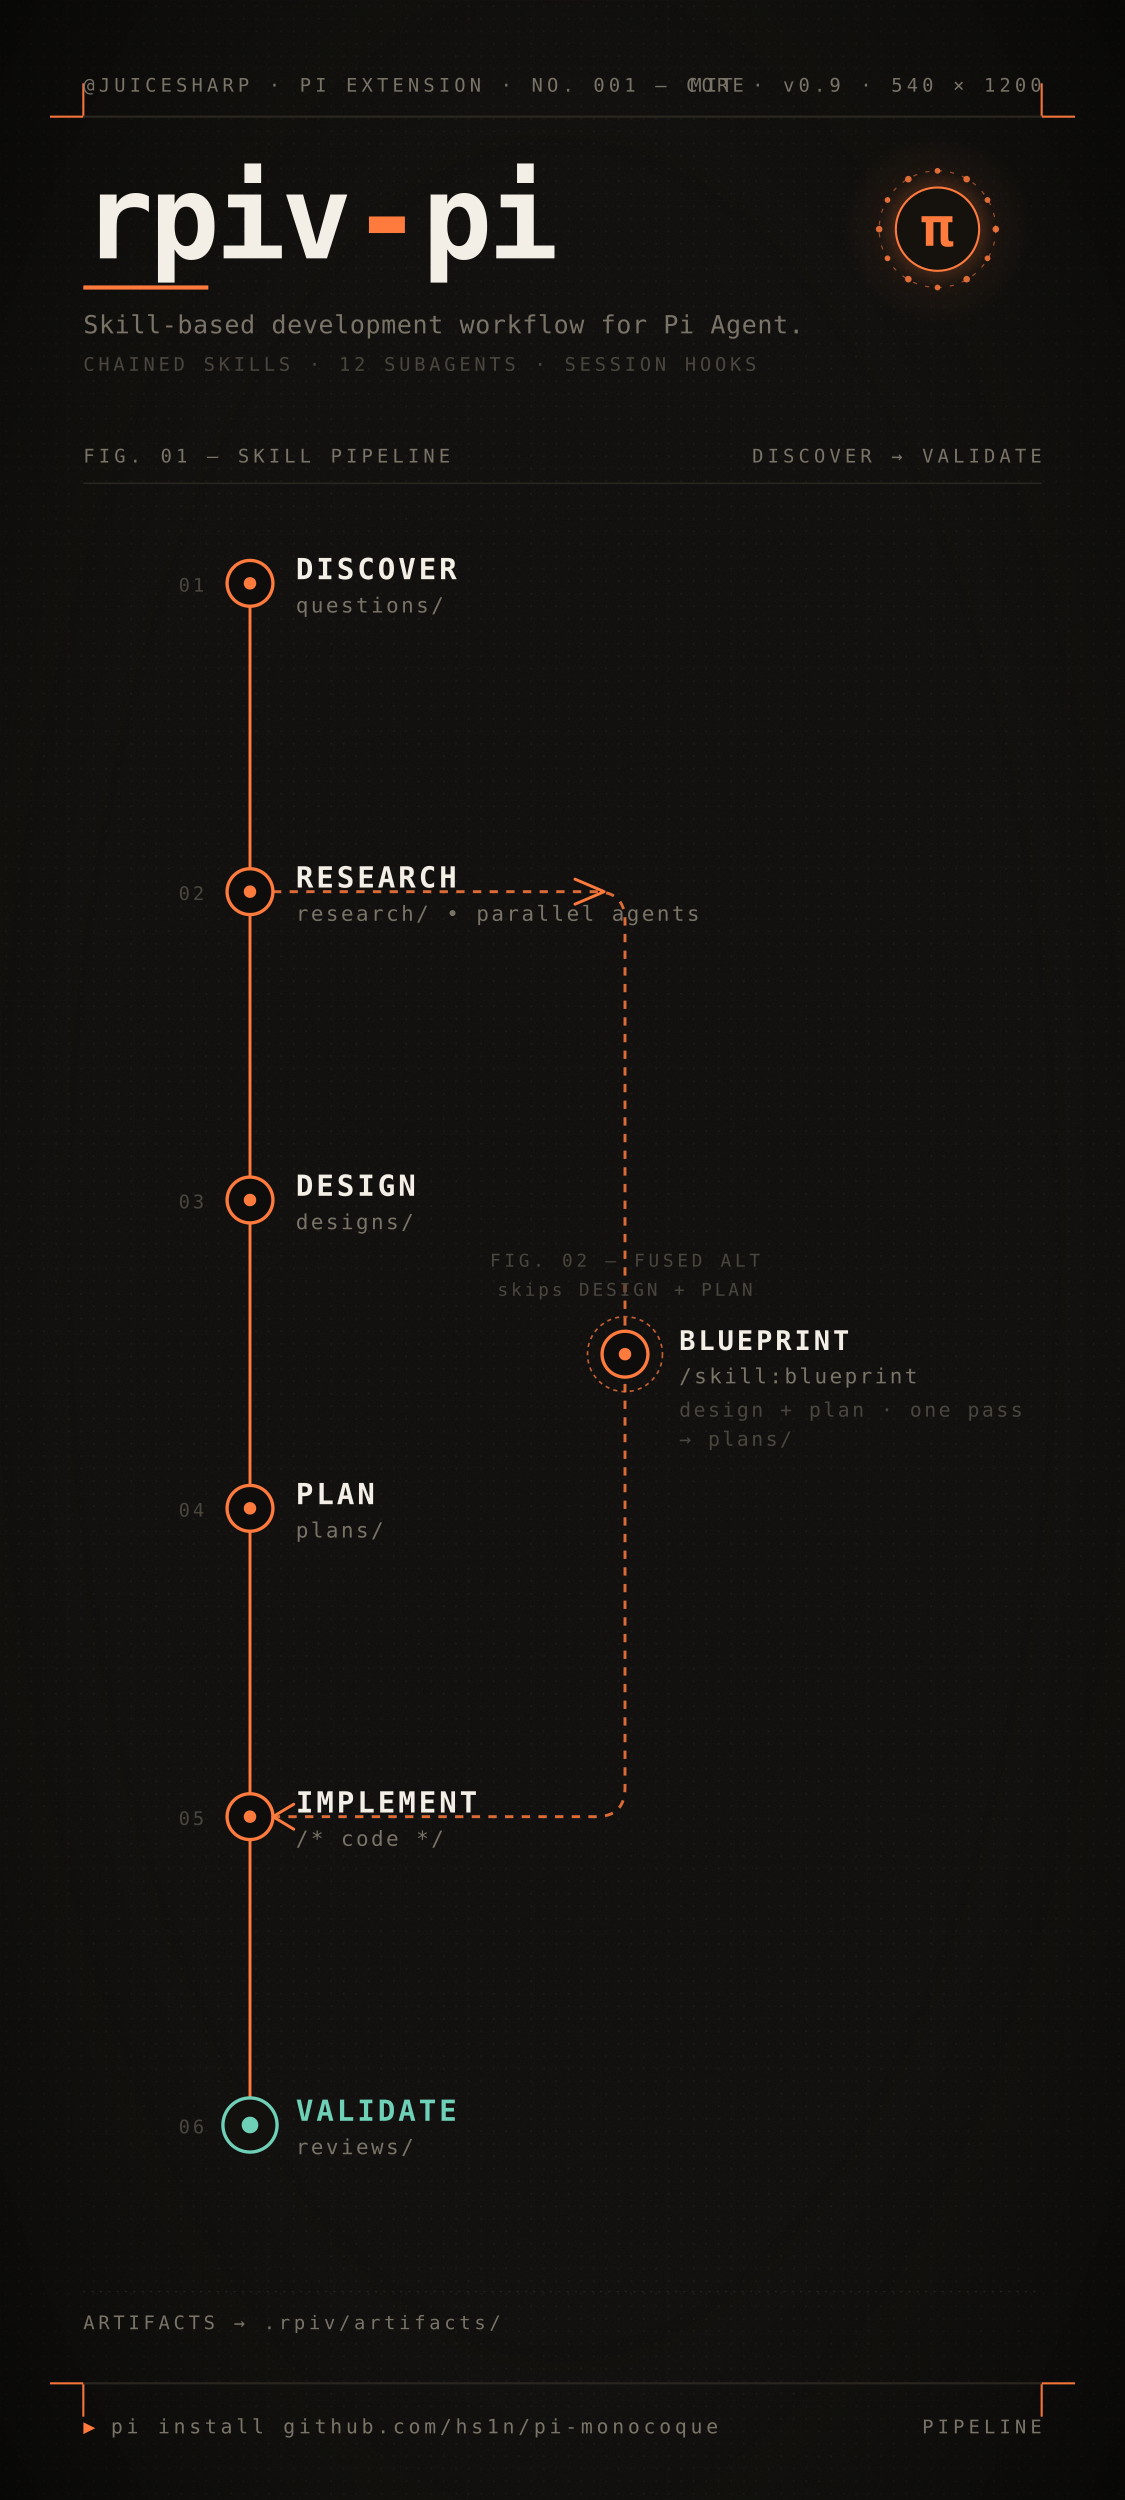
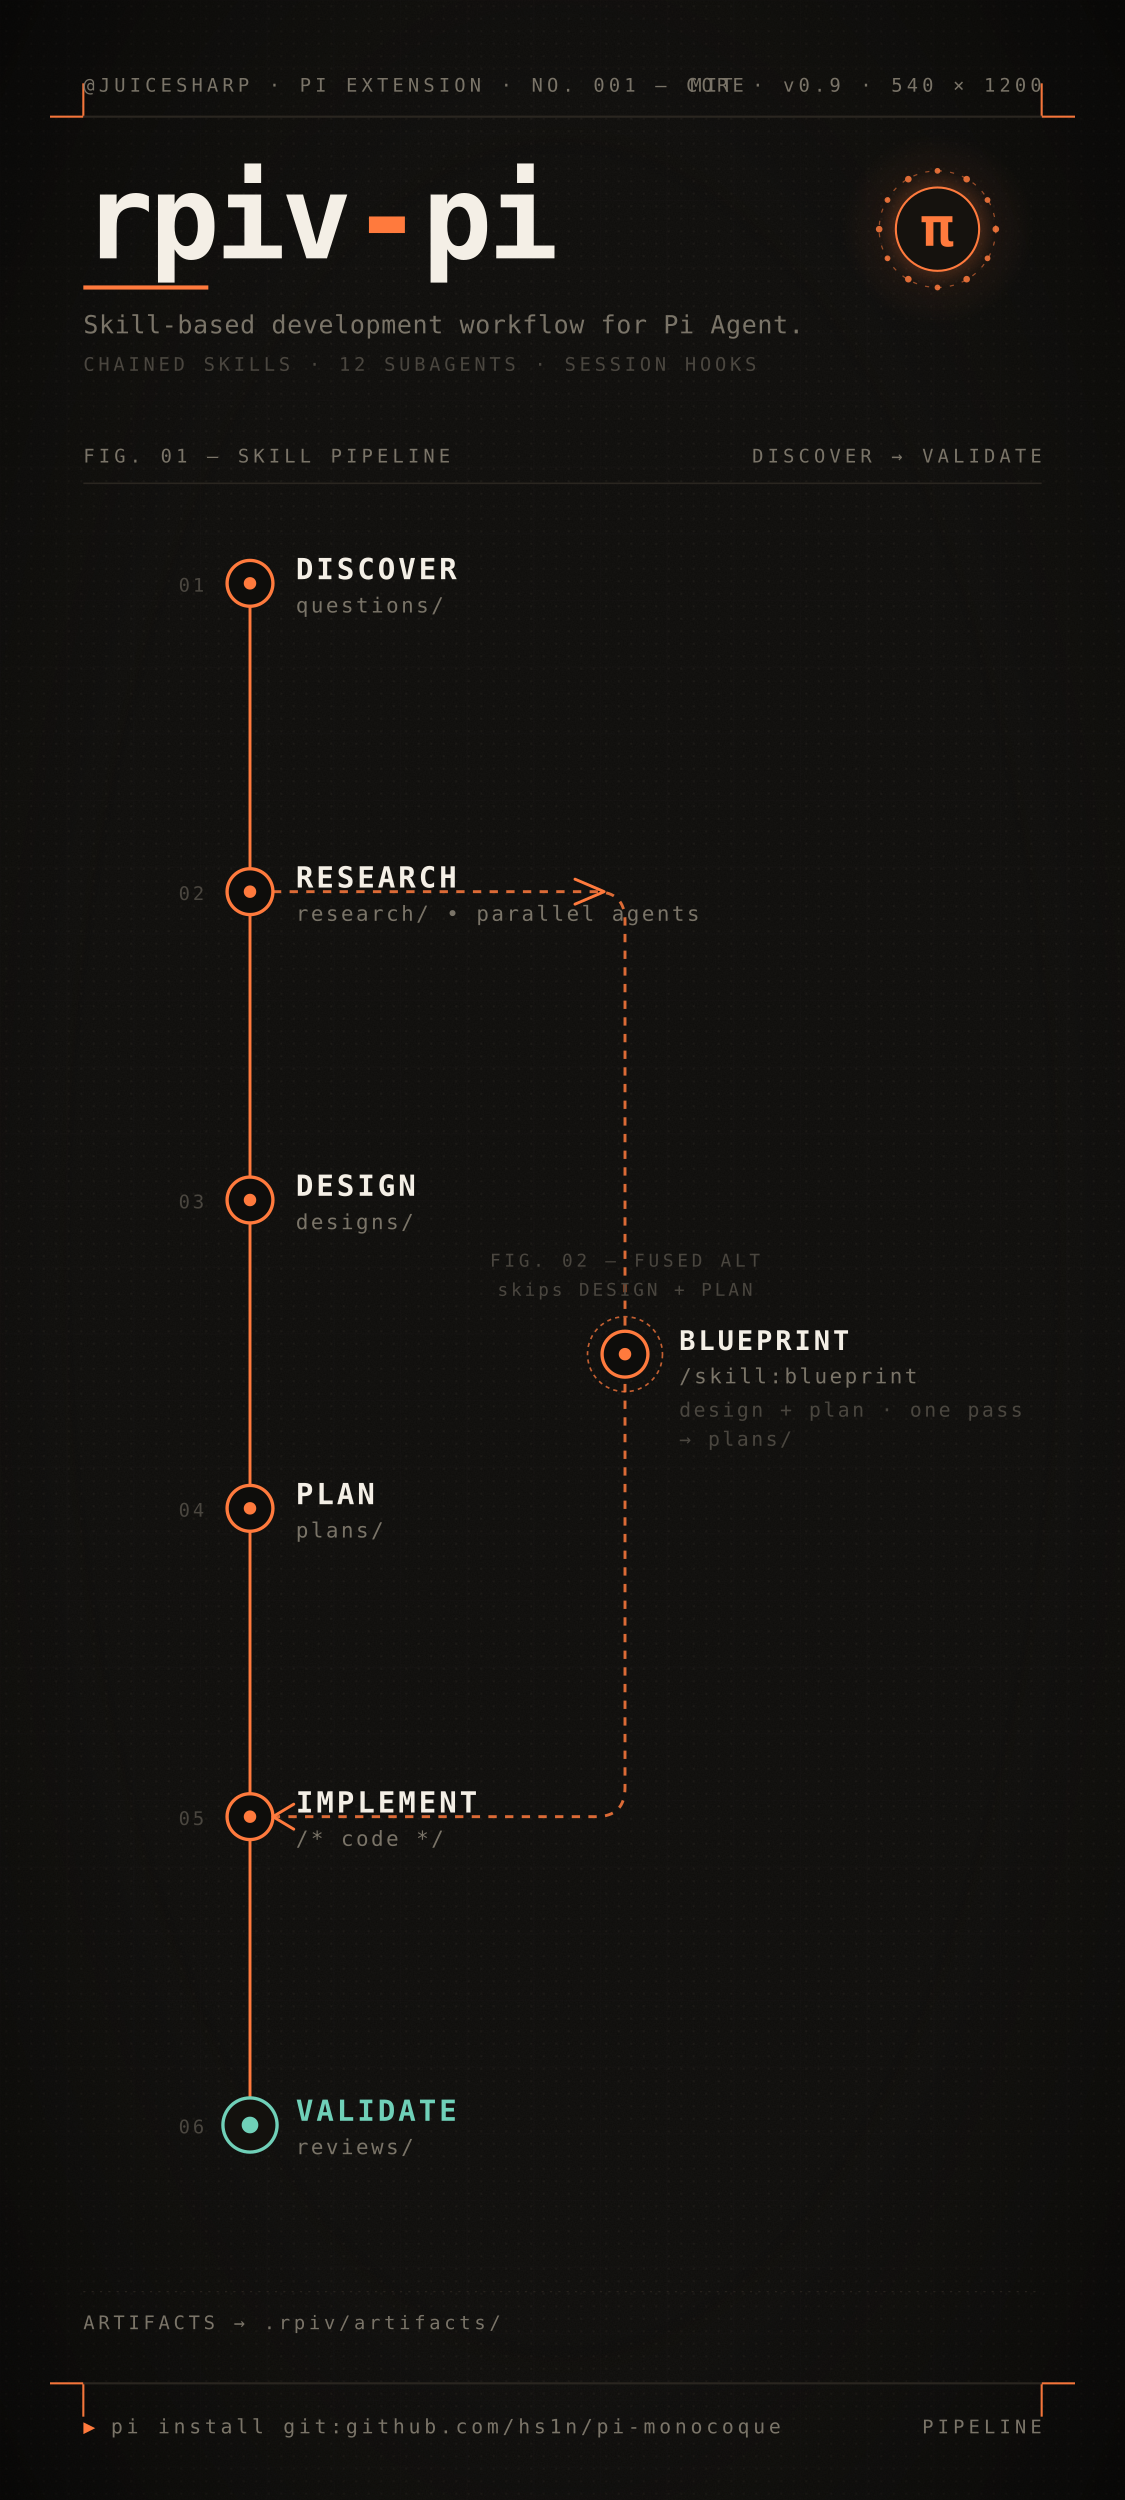
<svg xmlns="http://www.w3.org/2000/svg" viewBox="0 0 540 1200" role="img" aria-label="rpiv-pi — Skill-based development workflow for Pi Agent" preserveAspectRatio="xMidYMid meet">
  <defs>
    <style>
      .mono   { font-family: 'JetBrains Mono', 'Fira Code', 'SFMono-Regular', ui-monospace, Menlo, Consolas, monospace; }
      .ink    { fill: #F4EFE6; }
      .paper  { fill: #0E0D0B; }
      .muted  { fill: #7A7468; }
      .dim    { fill: #4A463F; }
      .accent { fill: #FF7A3D; }
      .mint   { fill: #6FD0B8; }
      .rule   { stroke: #2A2620; }
      .rule-bright { stroke: #FF7A3D; }
    </style>
    <filter id="grain" x="0" y="0" width="100%" height="100%">
      <feTurbulence type="fractalNoise" baseFrequency="1.4" numOctaves="2" seed="11" />
      <feColorMatrix values="0 0 0 0 0.96  0 0 0 0 0.94  0 0 0 0 0.88  0 0 0 0.06 0" />
    </filter>
    <pattern id="grid" width="32" height="32" patternUnits="userSpaceOnUse">
      <path d="M32 0 H0 V32" fill="none" stroke="#161411" stroke-width="0.5" />
    </pattern>
    <pattern id="dots" width="6" height="6" patternUnits="userSpaceOnUse">
      <circle cx="3" cy="3" r="0.6" fill="#231F1A" />
    </pattern>
    <radialGradient id="vignette" cx="50%" cy="50%" r="70%">
      <stop offset="60%" stop-color="#0E0D0B" stop-opacity="0" />
      <stop offset="100%" stop-color="#000" stop-opacity="0.55" />
    </radialGradient>
    <radialGradient id="piGlow" cx="50%" cy="50%" r="50%">
      <stop offset="0%" stop-color="#FF7A3D" stop-opacity="0.55" />
      <stop offset="60%" stop-color="#FF7A3D" stop-opacity="0.05" />
      <stop offset="100%" stop-color="#FF7A3D" stop-opacity="0" />
    </radialGradient>
  </defs>
  <rect width="540" height="1200" class="paper" />
  <rect width="540" height="1200" fill="url(#grid)" opacity="0.55" />
  <rect width="540" height="1200" fill="url(#dots)" opacity="0.4" />
  <rect width="540" height="1200" filter="url(#grain)" opacity="0.5" />
  <rect width="540" height="1200" fill="url(#vignette)" />
  <g class="rule-bright" stroke-width="1" fill="none" opacity="0.95">
    <path d="M24 56 L40 56 M40 40 L40 56" />
    <path d="M516 56 L500 56 M500 40 L500 56" />
    <path d="M24 1144 L40 1144 M40 1160 L40 1144" />
    <path d="M516 1144 L500 1144 M500 1160 L500 1144" />
  </g>
  <line x1="40" y1="56" x2="500" y2="56" class="rule" stroke-width="1" />
  <text class="mono muted" x="40" y="44" font-size="9" letter-spacing="2">@JUICESHARP · PI EXTENSION · NO. 001 – CORE</text>
  <text class="mono muted" x="500" y="44" font-size="9" letter-spacing="2" text-anchor="end">MIT · v0.9 · 540 × 1200</text>
  <text class="mono ink" x="40" y="124" font-size="56" font-weight="700" letter-spacing="-2">rpiv<tspan class="accent">-</tspan>pi</text>
  <line x1="40" y1="138" x2="100" y2="138" class="rule-bright" stroke-width="2" />
  <text class="mono muted" x="40" y="160" font-size="12" letter-spacing="0.3">Skill-based development workflow for Pi Agent.</text>
  <text class="mono dim" x="40" y="178" font-size="9" letter-spacing="1.8">CHAINED SKILLS · 12 SUBAGENTS · SESSION HOOKS</text>
  <g transform="translate(450 110)">
    <circle r="46" fill="url(#piGlow)" />
    <circle r="28" fill="none" stroke="#FF7A3D" stroke-width="0.6" opacity="0.55" stroke-dasharray="2 4" />
    <circle r="20" fill="#15120E" stroke="#FF7A3D" stroke-width="1" />
    <text class="mono accent" x="0" y="8" font-size="26" font-weight="700" text-anchor="middle">π</text>
    <g fill="#FF7A3D" opacity="0.85">
      <circle cx="28" cy="0" r="1.6" />
      <circle cx="24" cy="14" r="1.4" />
      <circle cx="14" cy="24" r="1.6" />
      <circle cx="0" cy="28" r="1.4" />
      <circle cx="-14" cy="24" r="1.6" />
      <circle cx="-24" cy="14" r="1.4" />
      <circle cx="-28" cy="0" r="1.6" />
      <circle cx="-24" cy="-14" r="1.4" />
      <circle cx="-14" cy="-24" r="1.6" />
      <circle cx="0" cy="-28" r="1.4" />
      <circle cx="14" cy="-24" r="1.6" />
      <circle cx="24" cy="-14" r="1.4" />
    </g>
  </g>
  <text class="mono muted" x="40" y="222" font-size="9" letter-spacing="2">FIG. 01 — SKILL PIPELINE</text>
  <text class="mono muted" x="500" y="222" font-size="9" letter-spacing="2" text-anchor="end">DISCOVER → VALIDATE</text>
  <line x1="40" y1="232" x2="500" y2="232" class="rule" stroke-width="0.75" />
  <line x1="120" y1="280" x2="120" y2="1020" class="rule-bright" stroke-width="1.4" />
  <path d="M112 1010 L120 1024 L128 1010" fill="none" stroke="#FF7A3D" stroke-width="1.6" stroke-linejoin="round" stroke-linecap="round" />
  <g>
    <g transform="translate(120 280)">
      <circle r="11" fill="#0E0D0B" stroke="#FF7A3D" stroke-width="1.6" />
      <circle r="3" fill="#FF7A3D" />
      <text class="mono dim" x="-22" y="4" font-size="9" letter-spacing="1.4" text-anchor="end">01</text>
      <text class="mono ink" x="22" y="-2" font-size="14" letter-spacing="1.4" font-weight="700">DISCOVER</text>
      <text class="mono muted" x="22" y="14" font-size="10" letter-spacing="1.2">questions/</text>
    </g>
    <g transform="translate(120 428)">
      <circle r="11" fill="#0E0D0B" stroke="#FF7A3D" stroke-width="1.6" />
      <circle r="3" fill="#FF7A3D" />
      <text class="mono dim" x="-22" y="4" font-size="9" letter-spacing="1.4" text-anchor="end">02</text>
      <text class="mono ink" x="22" y="-2" font-size="14" letter-spacing="1.4" font-weight="700">RESEARCH</text>
      <text class="mono muted" x="22" y="14" font-size="10" letter-spacing="1.2">research/  • parallel agents</text>
    </g>
    <g transform="translate(120 576)">
      <circle r="11" fill="#0E0D0B" stroke="#FF7A3D" stroke-width="1.6" />
      <circle r="3" fill="#FF7A3D" />
      <text class="mono dim" x="-22" y="4" font-size="9" letter-spacing="1.4" text-anchor="end">03</text>
      <text class="mono ink" x="22" y="-2" font-size="14" letter-spacing="1.4" font-weight="700">DESIGN</text>
      <text class="mono muted" x="22" y="14" font-size="10" letter-spacing="1.2">designs/</text>
    </g>
    <g transform="translate(120 724)">
      <circle r="11" fill="#0E0D0B" stroke="#FF7A3D" stroke-width="1.6" />
      <circle r="3" fill="#FF7A3D" />
      <text class="mono dim" x="-22" y="4" font-size="9" letter-spacing="1.4" text-anchor="end">04</text>
      <text class="mono ink" x="22" y="-2" font-size="14" letter-spacing="1.4" font-weight="700">PLAN</text>
      <text class="mono muted" x="22" y="14" font-size="10" letter-spacing="1.2">plans/</text>
    </g>
    <g transform="translate(120 872)">
      <circle r="11" fill="#0E0D0B" stroke="#FF7A3D" stroke-width="1.6" />
      <circle r="3" fill="#FF7A3D" />
      <text class="mono dim" x="-22" y="4" font-size="9" letter-spacing="1.4" text-anchor="end">05</text>
      <text class="mono ink" x="22" y="-2" font-size="14" letter-spacing="1.4" font-weight="700">IMPLEMENT</text>
      <text class="mono muted" x="22" y="14" font-size="10" letter-spacing="1.2">/* code */</text>
    </g>
    <g transform="translate(120 1020)">
      <circle r="13" fill="#13110D" stroke="#6FD0B8" stroke-width="1.6" />
      <circle r="4" fill="#6FD0B8" />
      <text class="mono dim" x="-22" y="4" font-size="9" letter-spacing="1.4" text-anchor="end">06</text>
      <text class="mono mint" x="22" y="-2" font-size="14" letter-spacing="1.4" font-weight="700">VALIDATE</text>
      <text class="mono muted" x="22" y="14" font-size="10" letter-spacing="1.2">reviews/</text>
    </g>
  </g>
  <g>
    <path d="M 131 428 H 286 Q 300 428 300 442 V 858 Q 300 872 286 872 H 131" fill="none" stroke="#FF7A3D" stroke-width="1.4" stroke-dasharray="4 4" opacity="0.85" />
    <path d="M276 422 L290 428 L276 434" fill="none" stroke="#FF7A3D" stroke-width="1.4" stroke-linejoin="round" stroke-linecap="round" />
    <path d="M141 866 L131 872 L141 878" fill="none" stroke="#FF7A3D" stroke-width="1.4" stroke-linejoin="round" stroke-linecap="round" />
    <text class="mono dim" x="300" y="608" font-size="8.5" letter-spacing="1.8" text-anchor="middle">FIG. 02 — FUSED ALT</text>
    <text class="mono dim" x="300" y="622" font-size="8.5" letter-spacing="1.4" text-anchor="middle">skips DESIGN + PLAN</text>
    <g transform="translate(300 650)">
      <circle r="18" fill="none" stroke="#FF7A3D" stroke-width="0.8" stroke-dasharray="2 2" opacity="0.75" />
      <circle r="11" fill="#0E0D0B" stroke="#FF7A3D" stroke-width="1.6" />
      <circle r="3" fill="#FF7A3D" />
      <text class="mono ink" x="26" y="-2" font-size="13" letter-spacing="1.4" font-weight="700">BLUEPRINT</text>
      <text class="mono muted" x="26" y="14" font-size="10" letter-spacing="1.2">/skill:blueprint</text>
      <text class="mono dim" x="26" y="30" font-size="9.5" letter-spacing="1.2">design + plan · one pass</text>
      <text class="mono dim" x="26" y="44" font-size="9.5" letter-spacing="1.2">→ plans/</text>
    </g>
  </g>
  <line x1="40" y1="1100" x2="500" y2="1100" class="rule" stroke-width="0.5" stroke-dasharray="1 3" />
  <text class="mono muted" x="40" y="1118" font-size="9" letter-spacing="1.8">ARTIFACTS → .rpiv/artifacts/</text>
  <line x1="40" y1="1144" x2="500" y2="1144" class="rule" stroke-width="1" />
  <text class="mono muted" x="40" y="1168" font-size="9.5" letter-spacing="1.8">
-     <tspan class="accent">▶</tspan>  pi install github.com/hs1n/pi-monocoque
+     <tspan class="accent">▶</tspan>  pi install git:github.com/hs1n/pi-monocoque
  </text>
  <text class="mono muted" x="500" y="1168" font-size="9" letter-spacing="2" text-anchor="end">PIPELINE</text>
</svg>
